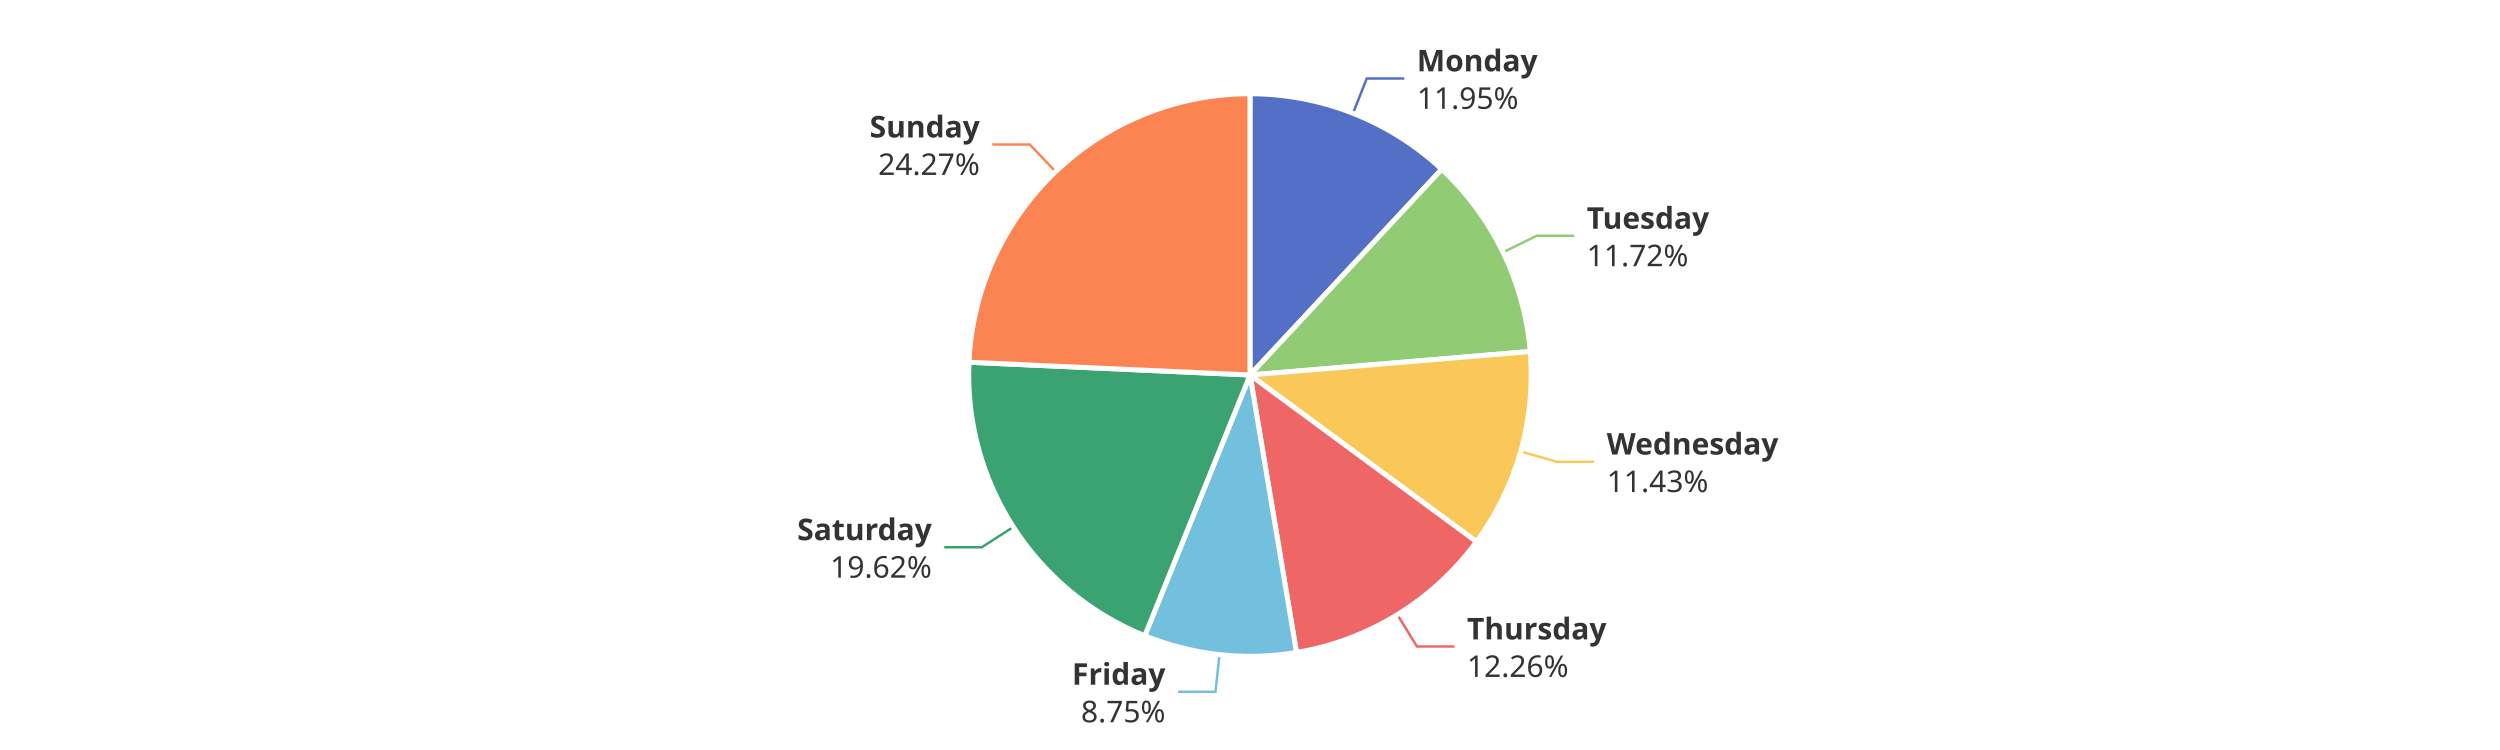
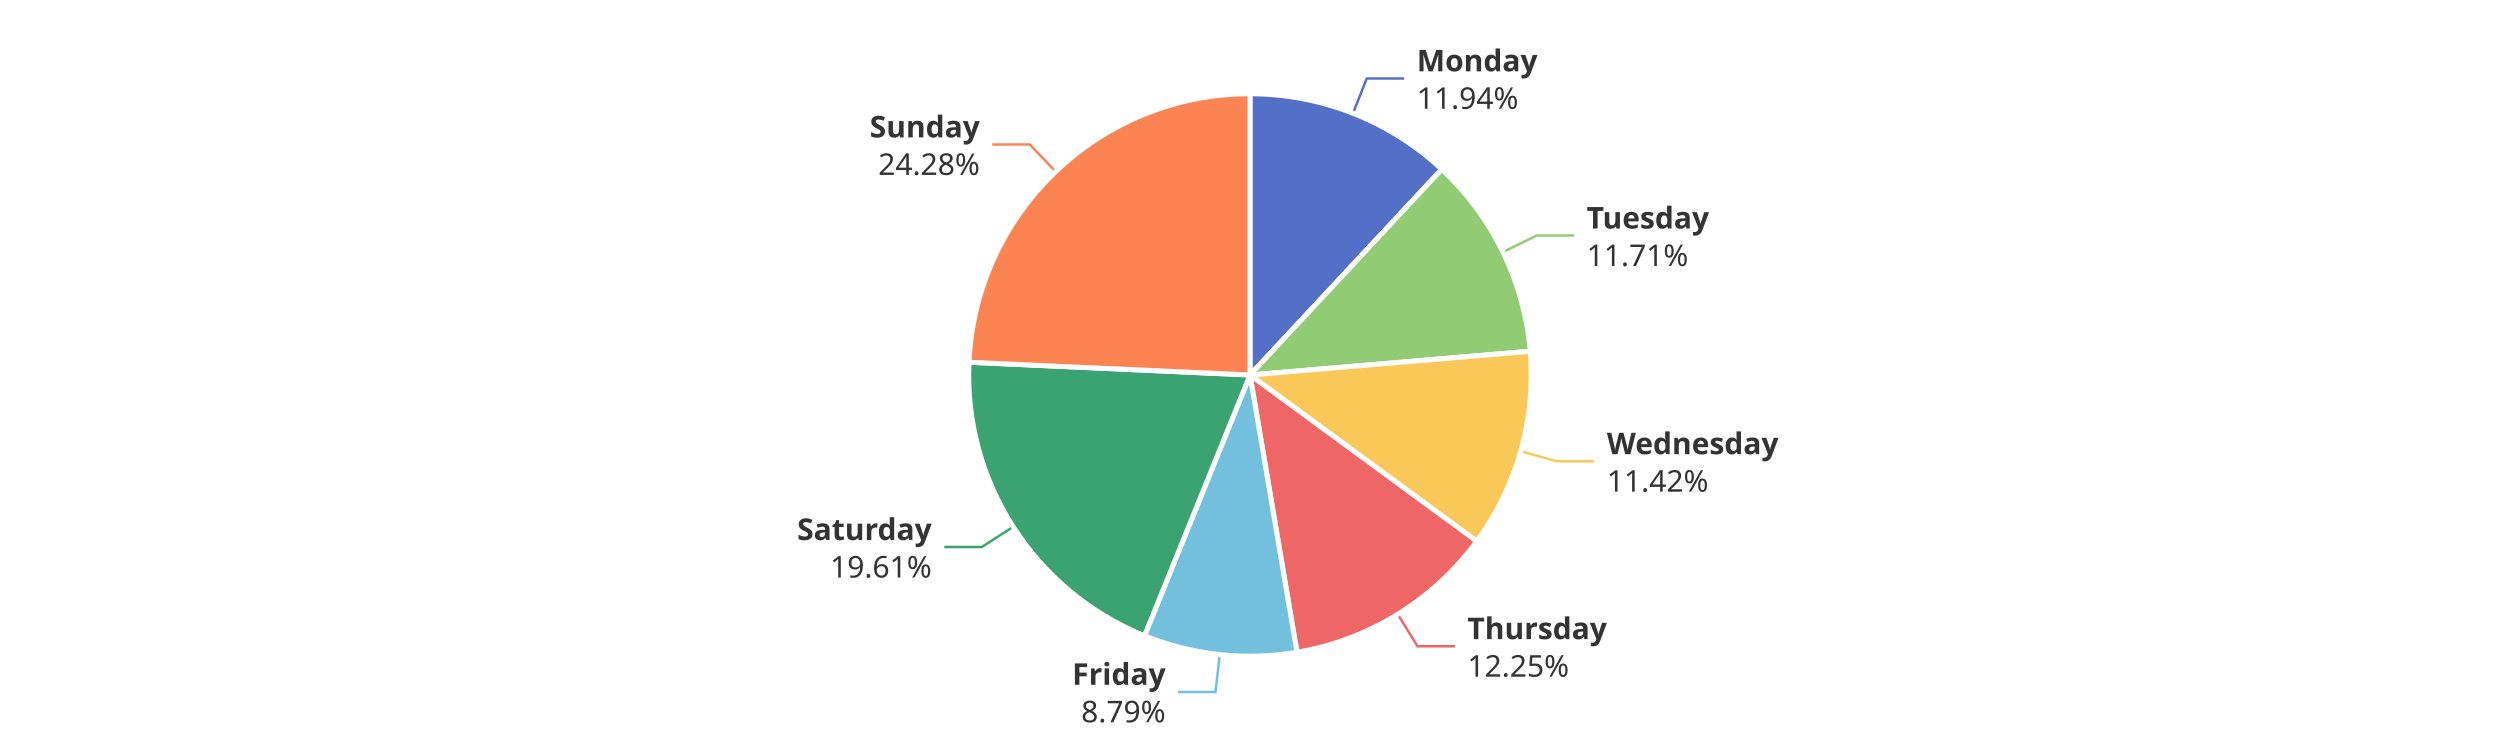
<svg xmlns="http://www.w3.org/2000/svg" width="1000" height="300" version="1.1" baseProfile="full" viewBox="0 0 1000 300">
  <rect width="1000" height="300" x="0" y="0" id="0" fill="#ffffff" />
  <polyline points="541.2 45.3 546.7 31.4 561.7 31.4" fill="none" stroke="#5470c6" />
-   <polyline points="601.2 100.9 614.7 94.3 629.7 94.3" fill="none" stroke="#91cc75" />
-   <polyline points="608.3 180.6 622.7 184.7 637.7 184.7" fill="none" stroke="#fac858" />
-   <polyline points="558.9 245.8 566.8 258.6 581.8 258.6" fill="none" stroke="#ee6666" />
-   <polyline points="487.8 261.8 486.2 276.7 471.2 276.7" fill="none" stroke="#73c0de" />
-   <polyline points="405.3 210.8 392.7 218.9 377.7 218.9" fill="none" stroke="#3ba272" />
+   <polyline points="601.2 100.8 614.7 94.2 629.7 94.2" fill="none" stroke="#91cc75" />
+   <polyline points="608.3 180.5 622.7 184.5 637.7 184.5" fill="none" stroke="#fac858" />
+   <polyline points="559.1 245.7 567 258.5 582 258.5" fill="none" stroke="#ee6666" />
+   <polyline points="487.9 261.8 486.2 276.8 471.2 276.8" fill="none" stroke="#73c0de" />
+   <polyline points="405.3 210.7 392.7 218.8 377.7 218.8" fill="none" stroke="#3ba272" />
  <polyline points="422.3 68.7 411.9 57.8 396.9 57.8" fill="none" stroke="#fc8452" />
  <path d="M500 37.5A112.5 112.5 0 0 1 576.7 67.7L500 150Z" fill="#5470c6" stroke="#fff" stroke-width="2" stroke-linejoin="round" />
-   <path d="M576.7 67.7A112.5 112.5 0 0 1 612.1 140.6L500 150Z" fill="#91cc75" stroke="#fff" stroke-width="2" stroke-linejoin="round" />
-   <path d="M612.1 140.6A112.5 112.5 0 0 1 590.6 216.7L500 150Z" fill="#fac858" stroke="#fff" stroke-width="2" stroke-linejoin="round" />
-   <path d="M590.6 216.7A112.5 112.5 0 0 1 518.6 261L500 150Z" fill="#ee6666" stroke="#fff" stroke-width="2" stroke-linejoin="round" />
-   <path d="M518.6 261A112.5 112.5 0 0 1 457.9 254.3L500 150Z" fill="#73c0de" stroke="#fff" stroke-width="2" stroke-linejoin="round" />
-   <path d="M457.9 254.3A112.5 112.5 0 0 1 387.6 144.9L500 150Z" fill="#3ba272" stroke="#fff" stroke-width="2" stroke-linejoin="round" />
+   <path d="M576.7 67.7A112.5 112.5 0 0 1 612.1 140.5L500 150Z" fill="#91cc75" stroke="#fff" stroke-width="2" stroke-linejoin="round" />
+   <path d="M612.1 140.5A112.5 112.5 0 0 1 590.7 216.5L500 150Z" fill="#fac858" stroke="#fff" stroke-width="2" stroke-linejoin="round" />
+   <path d="M590.7 216.5A112.5 112.5 0 0 1 518.8 260.9L500 150Z" fill="#ee6666" stroke="#fff" stroke-width="2" stroke-linejoin="round" />
+   <path d="M518.8 260.9A112.5 112.5 0 0 1 457.8 254.3L500 150Z" fill="#73c0de" stroke="#fff" stroke-width="2" stroke-linejoin="round" />
+   <path d="M457.8 254.3A112.5 112.5 0 0 1 387.6 144.9L500 150Z" fill="#3ba272" stroke="#fff" stroke-width="2" stroke-linejoin="round" />
  <path d="M387.6 144.9A112.5 112.5 0 0 1 500 37.5L500 150Z" fill="#fc8452" stroke="#fff" stroke-width="2" stroke-linejoin="round" />
-   <path d="M0 -15l42.8 0l0 30l-42.8 0Z" transform="translate(566.7452 31.3782)" fill="none" />
-   <text dominant-baseline="central" text-anchor="start" style="font-size:12px;font-family:sans-serif;font-weight:bold;" y="-7.5" transform="translate(566.7452 31.3782)" fill="#333" stroke="rgb(255,255,255)" stroke-width="2" paint-order="stroke" stroke-miterlimit="2">Monday</text>
-   <text dominant-baseline="central" text-anchor="start" style="font-size:12px;font-family:sans-serif;" y="7.5" transform="translate(566.7452 31.3782)" fill="#333" stroke="rgb(255,255,255)" stroke-width="2" paint-order="stroke" stroke-miterlimit="2">11.95%</text>
-   <path d="M0 -15l46.2 0l0 30l-46.2 0Z" transform="translate(634.7029 94.327)" fill="none" />
-   <text dominant-baseline="central" text-anchor="start" style="font-size:12px;font-family:sans-serif;font-weight:bold;" y="-7.5" transform="translate(634.7029 94.327)" fill="#333" stroke="rgb(255,255,255)" stroke-width="2" paint-order="stroke" stroke-miterlimit="2">Tuesday</text>
-   <text dominant-baseline="central" text-anchor="start" style="font-size:12px;font-family:sans-serif;" y="7.5" transform="translate(634.7029 94.327)" fill="#333" stroke="rgb(255,255,255)" stroke-width="2" paint-order="stroke" stroke-miterlimit="2">11.72%</text>
-   <path d="M0 -15l63.6 0l0 30l-63.6 0Z" transform="translate(642.6977 184.6631)" fill="none" />
-   <text dominant-baseline="central" text-anchor="start" style="font-size:12px;font-family:sans-serif;font-weight:bold;" y="-7.5" transform="translate(642.6977 184.6631)" fill="#333" stroke="rgb(255,255,255)" stroke-width="2" paint-order="stroke" stroke-miterlimit="2">Wednesday</text>
-   <text dominant-baseline="central" text-anchor="start" style="font-size:12px;font-family:sans-serif;" y="7.5" transform="translate(642.6977 184.6631)" fill="#333" stroke="rgb(255,255,255)" stroke-width="2" paint-order="stroke" stroke-miterlimit="2">11.43%</text>
-   <path d="M0 -15l50.2 0l0 30l-50.2 0Z" transform="translate(586.7833 258.6105)" fill="none" />
-   <text dominant-baseline="central" text-anchor="start" style="font-size:12px;font-family:sans-serif;font-weight:bold;" y="-7.5" transform="translate(586.7833 258.6105)" fill="#333" stroke="rgb(255,255,255)" stroke-width="2" paint-order="stroke" stroke-miterlimit="2">Thursday</text>
-   <text dominant-baseline="central" text-anchor="start" style="font-size:12px;font-family:sans-serif;" y="7.5" transform="translate(586.7833 258.6105)" fill="#333" stroke="rgb(255,255,255)" stroke-width="2" paint-order="stroke" stroke-miterlimit="2">12.26%</text>
-   <path d="M-34.2 -15l34.2 0l0 30l-34.2 0Z" transform="translate(466.1695 276.7477)" fill="none" />
-   <text dominant-baseline="central" text-anchor="end" style="font-size:12px;font-family:sans-serif;font-weight:bold;" y="-7.5" transform="translate(466.1695 276.7477)" fill="#333" stroke="rgb(255,255,255)" stroke-width="2" paint-order="stroke" stroke-miterlimit="2">Friday</text>
-   <text dominant-baseline="central" text-anchor="end" style="font-size:12px;font-family:sans-serif;" y="7.5" transform="translate(466.1695 276.7477)" fill="#333" stroke="rgb(255,255,255)" stroke-width="2" paint-order="stroke" stroke-miterlimit="2">8.75%</text>
-   <path d="M-48.2 -15l48.2 0l0 30l-48.2 0Z" transform="translate(372.7215 218.9026)" fill="none" />
-   <text dominant-baseline="central" text-anchor="end" style="font-size:12px;font-family:sans-serif;font-weight:bold;" y="-7.5" transform="translate(372.7215 218.9026)" fill="#333" stroke="rgb(255,255,255)" stroke-width="2" paint-order="stroke" stroke-miterlimit="2">Saturday</text>
-   <text dominant-baseline="central" text-anchor="end" style="font-size:12px;font-family:sans-serif;" y="7.5" transform="translate(372.7215 218.9026)" fill="#333" stroke="rgb(255,255,255)" stroke-width="2" paint-order="stroke" stroke-miterlimit="2">19.62%</text>
-   <path d="M-40.9 -15l40.9 0l0 30l-40.9 0Z" transform="translate(391.9131 57.8211)" fill="none" />
-   <text dominant-baseline="central" text-anchor="end" style="font-size:12px;font-family:sans-serif;font-weight:bold;" y="-7.5" transform="translate(391.9131 57.8211)" fill="#333" stroke="rgb(255,255,255)" stroke-width="2" paint-order="stroke" stroke-miterlimit="2">Sunday</text>
-   <text dominant-baseline="central" text-anchor="end" style="font-size:12px;font-family:sans-serif;" y="7.5" transform="translate(391.9131 57.8211)" fill="#333" stroke="rgb(255,255,255)" stroke-width="2" paint-order="stroke" stroke-miterlimit="2">24.27%</text>
+   <path d="M0 -15l42.8 0l0 30l-42.8 0Z" transform="translate(566.7168 31.367)" fill="none" />
+   <text dominant-baseline="central" text-anchor="start" style="font-size:12px;font-family:sans-serif;font-weight:bold;" y="-7.5" transform="translate(566.7168 31.367)" fill="#333" stroke="rgb(255,255,255)" stroke-width="2" paint-order="stroke" stroke-miterlimit="2">Monday</text>
+   <text dominant-baseline="central" text-anchor="start" style="font-size:12px;font-family:sans-serif;" y="7.5" transform="translate(566.7168 31.367)" fill="#333" stroke="rgb(255,255,255)" stroke-width="2" paint-order="stroke" stroke-miterlimit="2">11.94%</text>
+   <path d="M0 -15l46.2 0l0 30l-46.2 0Z" transform="translate(634.6629 94.2445)" fill="none" />
+   <text dominant-baseline="central" text-anchor="start" style="font-size:12px;font-family:sans-serif;font-weight:bold;" y="-7.5" transform="translate(634.6629 94.2445)" fill="#333" stroke="rgb(255,255,255)" stroke-width="2" paint-order="stroke" stroke-miterlimit="2">Tuesday</text>
+   <text dominant-baseline="central" text-anchor="start" style="font-size:12px;font-family:sans-serif;" y="7.5" transform="translate(634.6629 94.2445)" fill="#333" stroke="rgb(255,255,255)" stroke-width="2" paint-order="stroke" stroke-miterlimit="2">11.71%</text>
+   <path d="M0 -15l63.6 0l0 30l-63.6 0Z" transform="translate(642.7392 184.5156)" fill="none" />
+   <text dominant-baseline="central" text-anchor="start" style="font-size:12px;font-family:sans-serif;font-weight:bold;" y="-7.5" transform="translate(642.7392 184.5156)" fill="#333" stroke="rgb(255,255,255)" stroke-width="2" paint-order="stroke" stroke-miterlimit="2">Wednesday</text>
+   <text dominant-baseline="central" text-anchor="start" style="font-size:12px;font-family:sans-serif;" y="7.5" transform="translate(642.7392 184.5156)" fill="#333" stroke="rgb(255,255,255)" stroke-width="2" paint-order="stroke" stroke-miterlimit="2">11.42%</text>
+   <path d="M0 -15l50.2 0l0 30l-50.2 0Z" transform="translate(586.9658 258.4981)" fill="none" />
+   <text dominant-baseline="central" text-anchor="start" style="font-size:12px;font-family:sans-serif;font-weight:bold;" y="-7.5" transform="translate(586.9658 258.4981)" fill="#333" stroke="rgb(255,255,255)" stroke-width="2" paint-order="stroke" stroke-miterlimit="2">Thursday</text>
+   <text dominant-baseline="central" text-anchor="start" style="font-size:12px;font-family:sans-serif;" y="7.5" transform="translate(586.9658 258.4981)" fill="#333" stroke="rgb(255,255,255)" stroke-width="2" paint-order="stroke" stroke-miterlimit="2">12.25%</text>
+   <path d="M-34.2 -15l34.2 0l0 30l-34.2 0Z" transform="translate(466.2464 276.756)" fill="none" />
+   <text dominant-baseline="central" text-anchor="end" style="font-size:12px;font-family:sans-serif;font-weight:bold;" y="-7.5" transform="translate(466.2464 276.756)" fill="#333" stroke="rgb(255,255,255)" stroke-width="2" paint-order="stroke" stroke-miterlimit="2">Friday</text>
+   <text dominant-baseline="central" text-anchor="end" style="font-size:12px;font-family:sans-serif;" y="7.5" transform="translate(466.2464 276.756)" fill="#333" stroke="rgb(255,255,255)" stroke-width="2" paint-order="stroke" stroke-miterlimit="2">8.79%</text>
+   <path d="M-48.2 -15l48.2 0l0 30l-48.2 0Z" transform="translate(372.6861 218.8474)" fill="none" />
+   <text dominant-baseline="central" text-anchor="end" style="font-size:12px;font-family:sans-serif;font-weight:bold;" y="-7.5" transform="translate(372.6861 218.8474)" fill="#333" stroke="rgb(255,255,255)" stroke-width="2" paint-order="stroke" stroke-miterlimit="2">Saturday</text>
+   <text dominant-baseline="central" text-anchor="end" style="font-size:12px;font-family:sans-serif;" y="7.5" transform="translate(372.6861 218.8474)" fill="#333" stroke="rgb(255,255,255)" stroke-width="2" paint-order="stroke" stroke-miterlimit="2">19.61%</text>
+   <path d="M-40.9 -15l40.9 0l0 30l-40.9 0Z" transform="translate(391.928 57.8069)" fill="none" />
+   <text dominant-baseline="central" text-anchor="end" style="font-size:12px;font-family:sans-serif;font-weight:bold;" y="-7.5" transform="translate(391.928 57.8069)" fill="#333" stroke="rgb(255,255,255)" stroke-width="2" paint-order="stroke" stroke-miterlimit="2">Sunday</text>
+   <text dominant-baseline="central" text-anchor="end" style="font-size:12px;font-family:sans-serif;" y="7.5" transform="translate(391.928 57.8069)" fill="#333" stroke="rgb(255,255,255)" stroke-width="2" paint-order="stroke" stroke-miterlimit="2">24.28%</text>
</svg>
